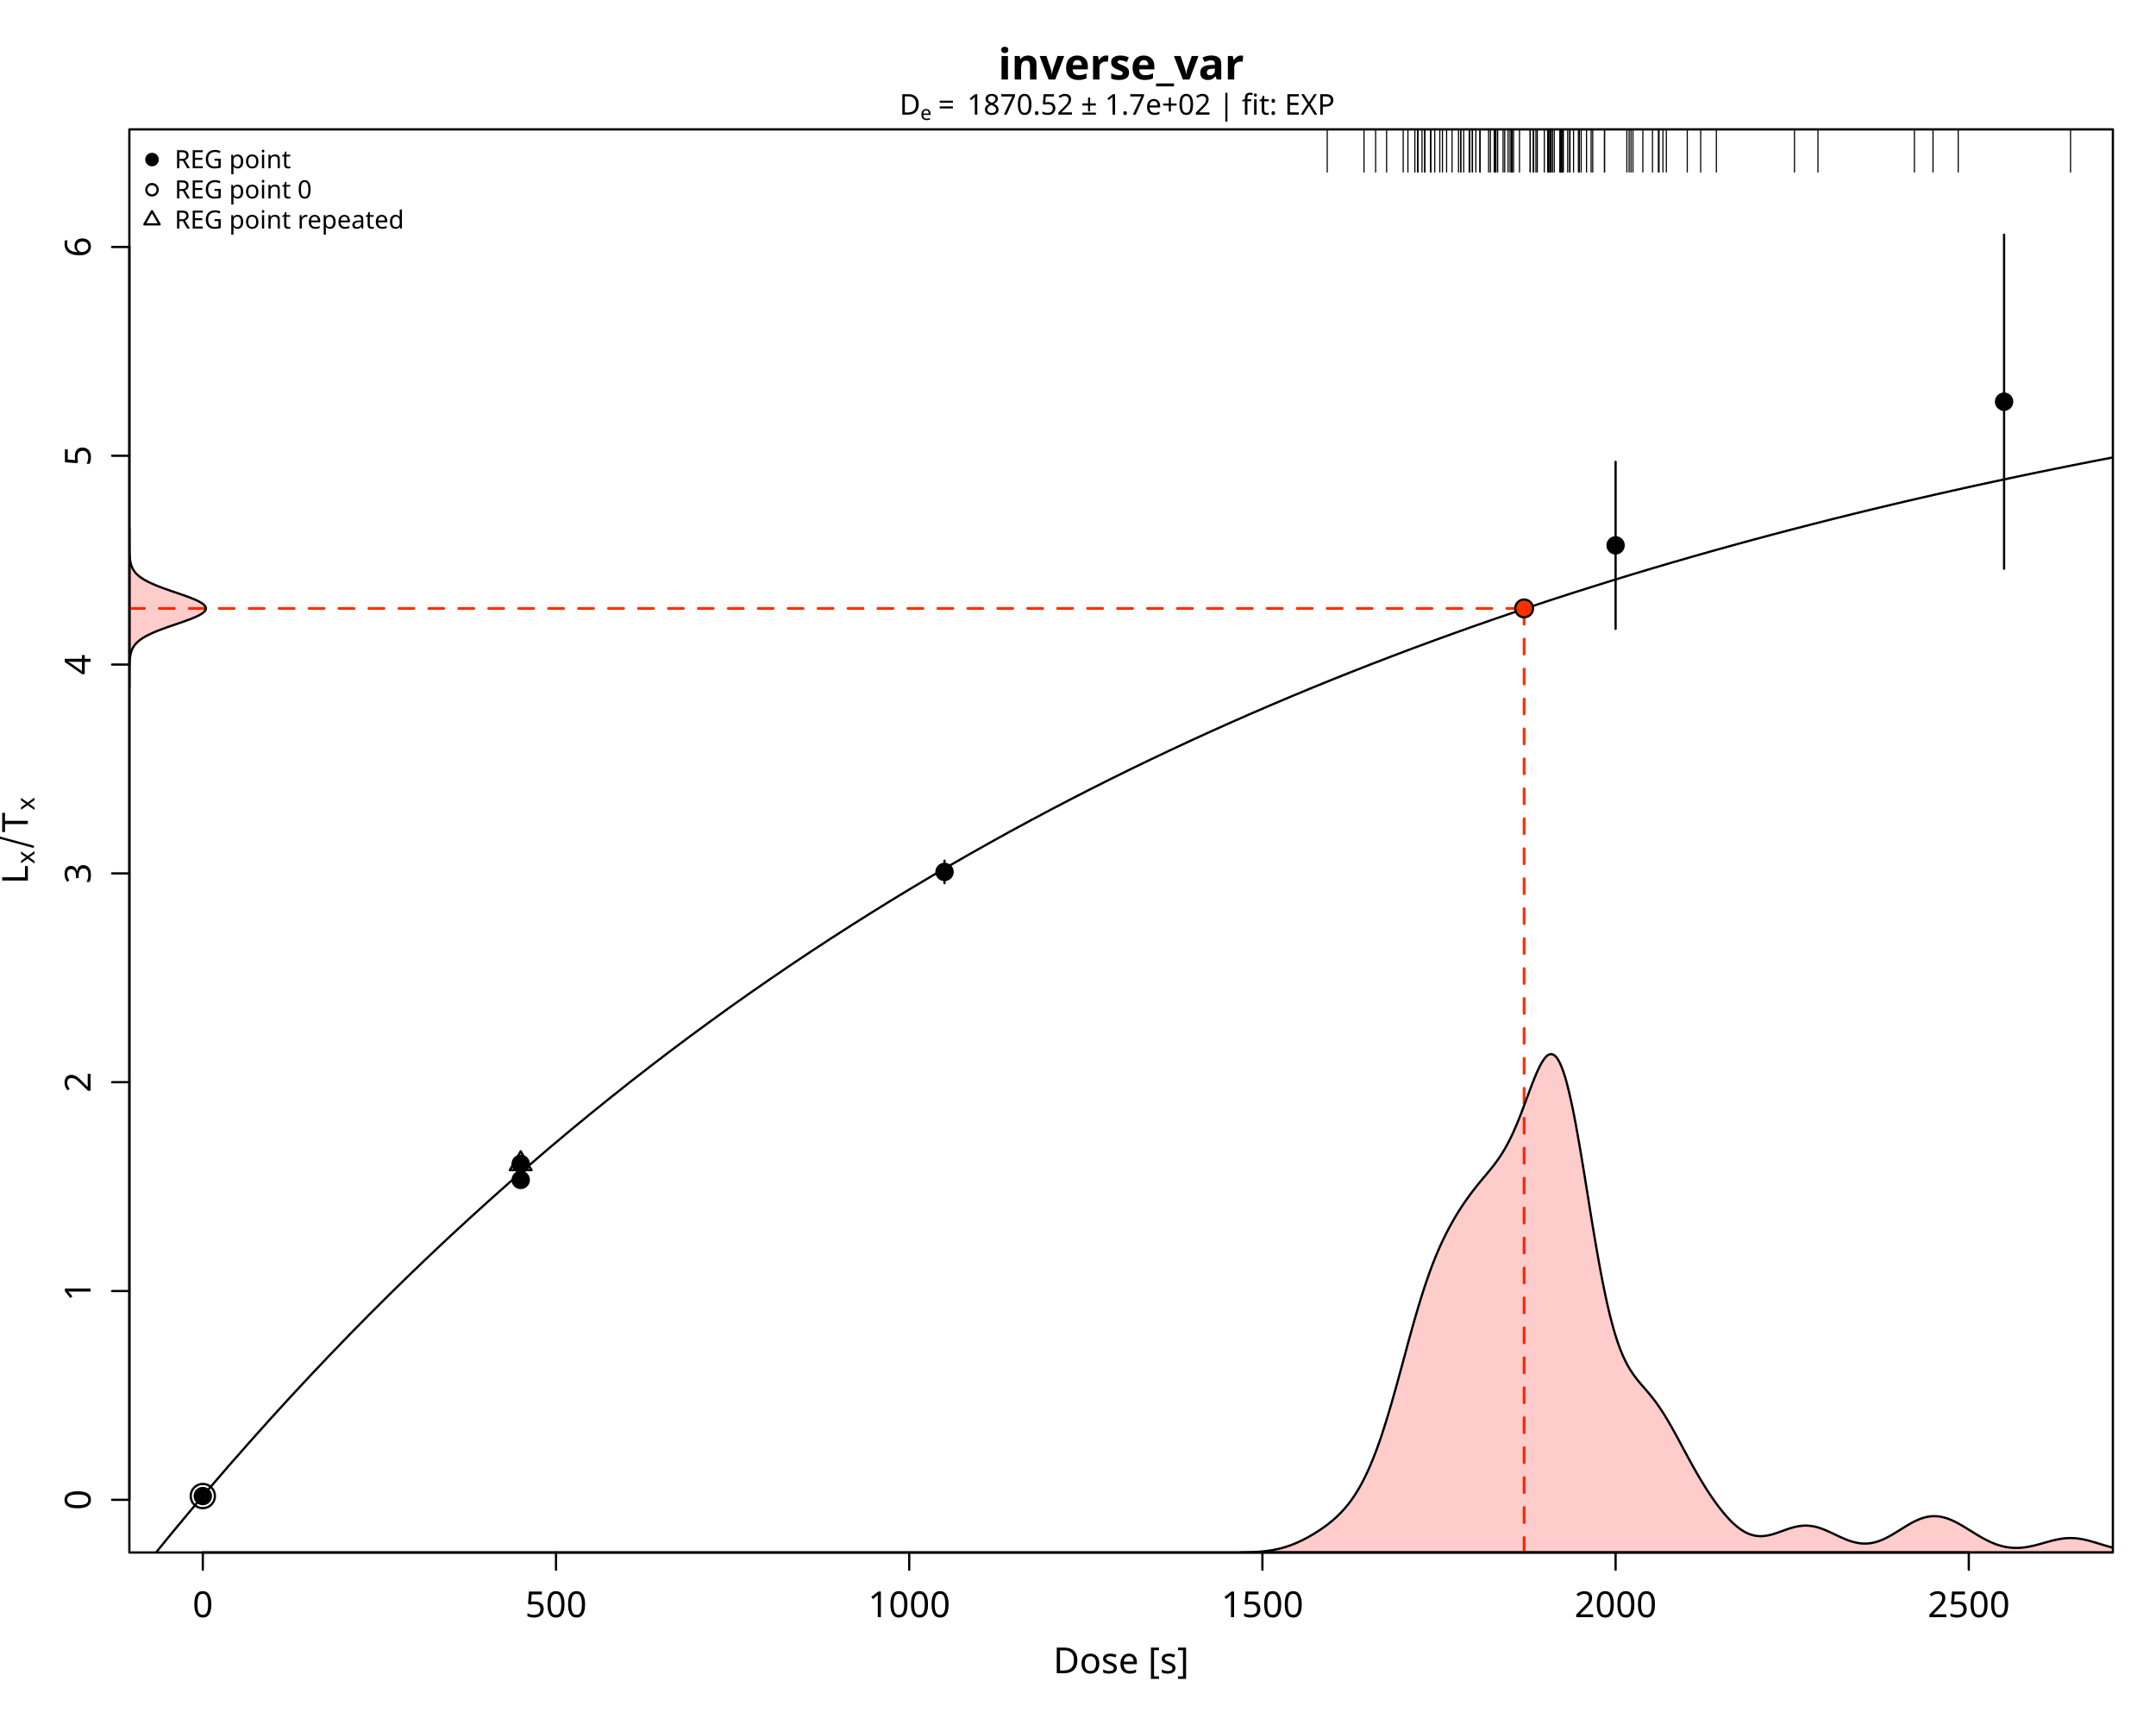
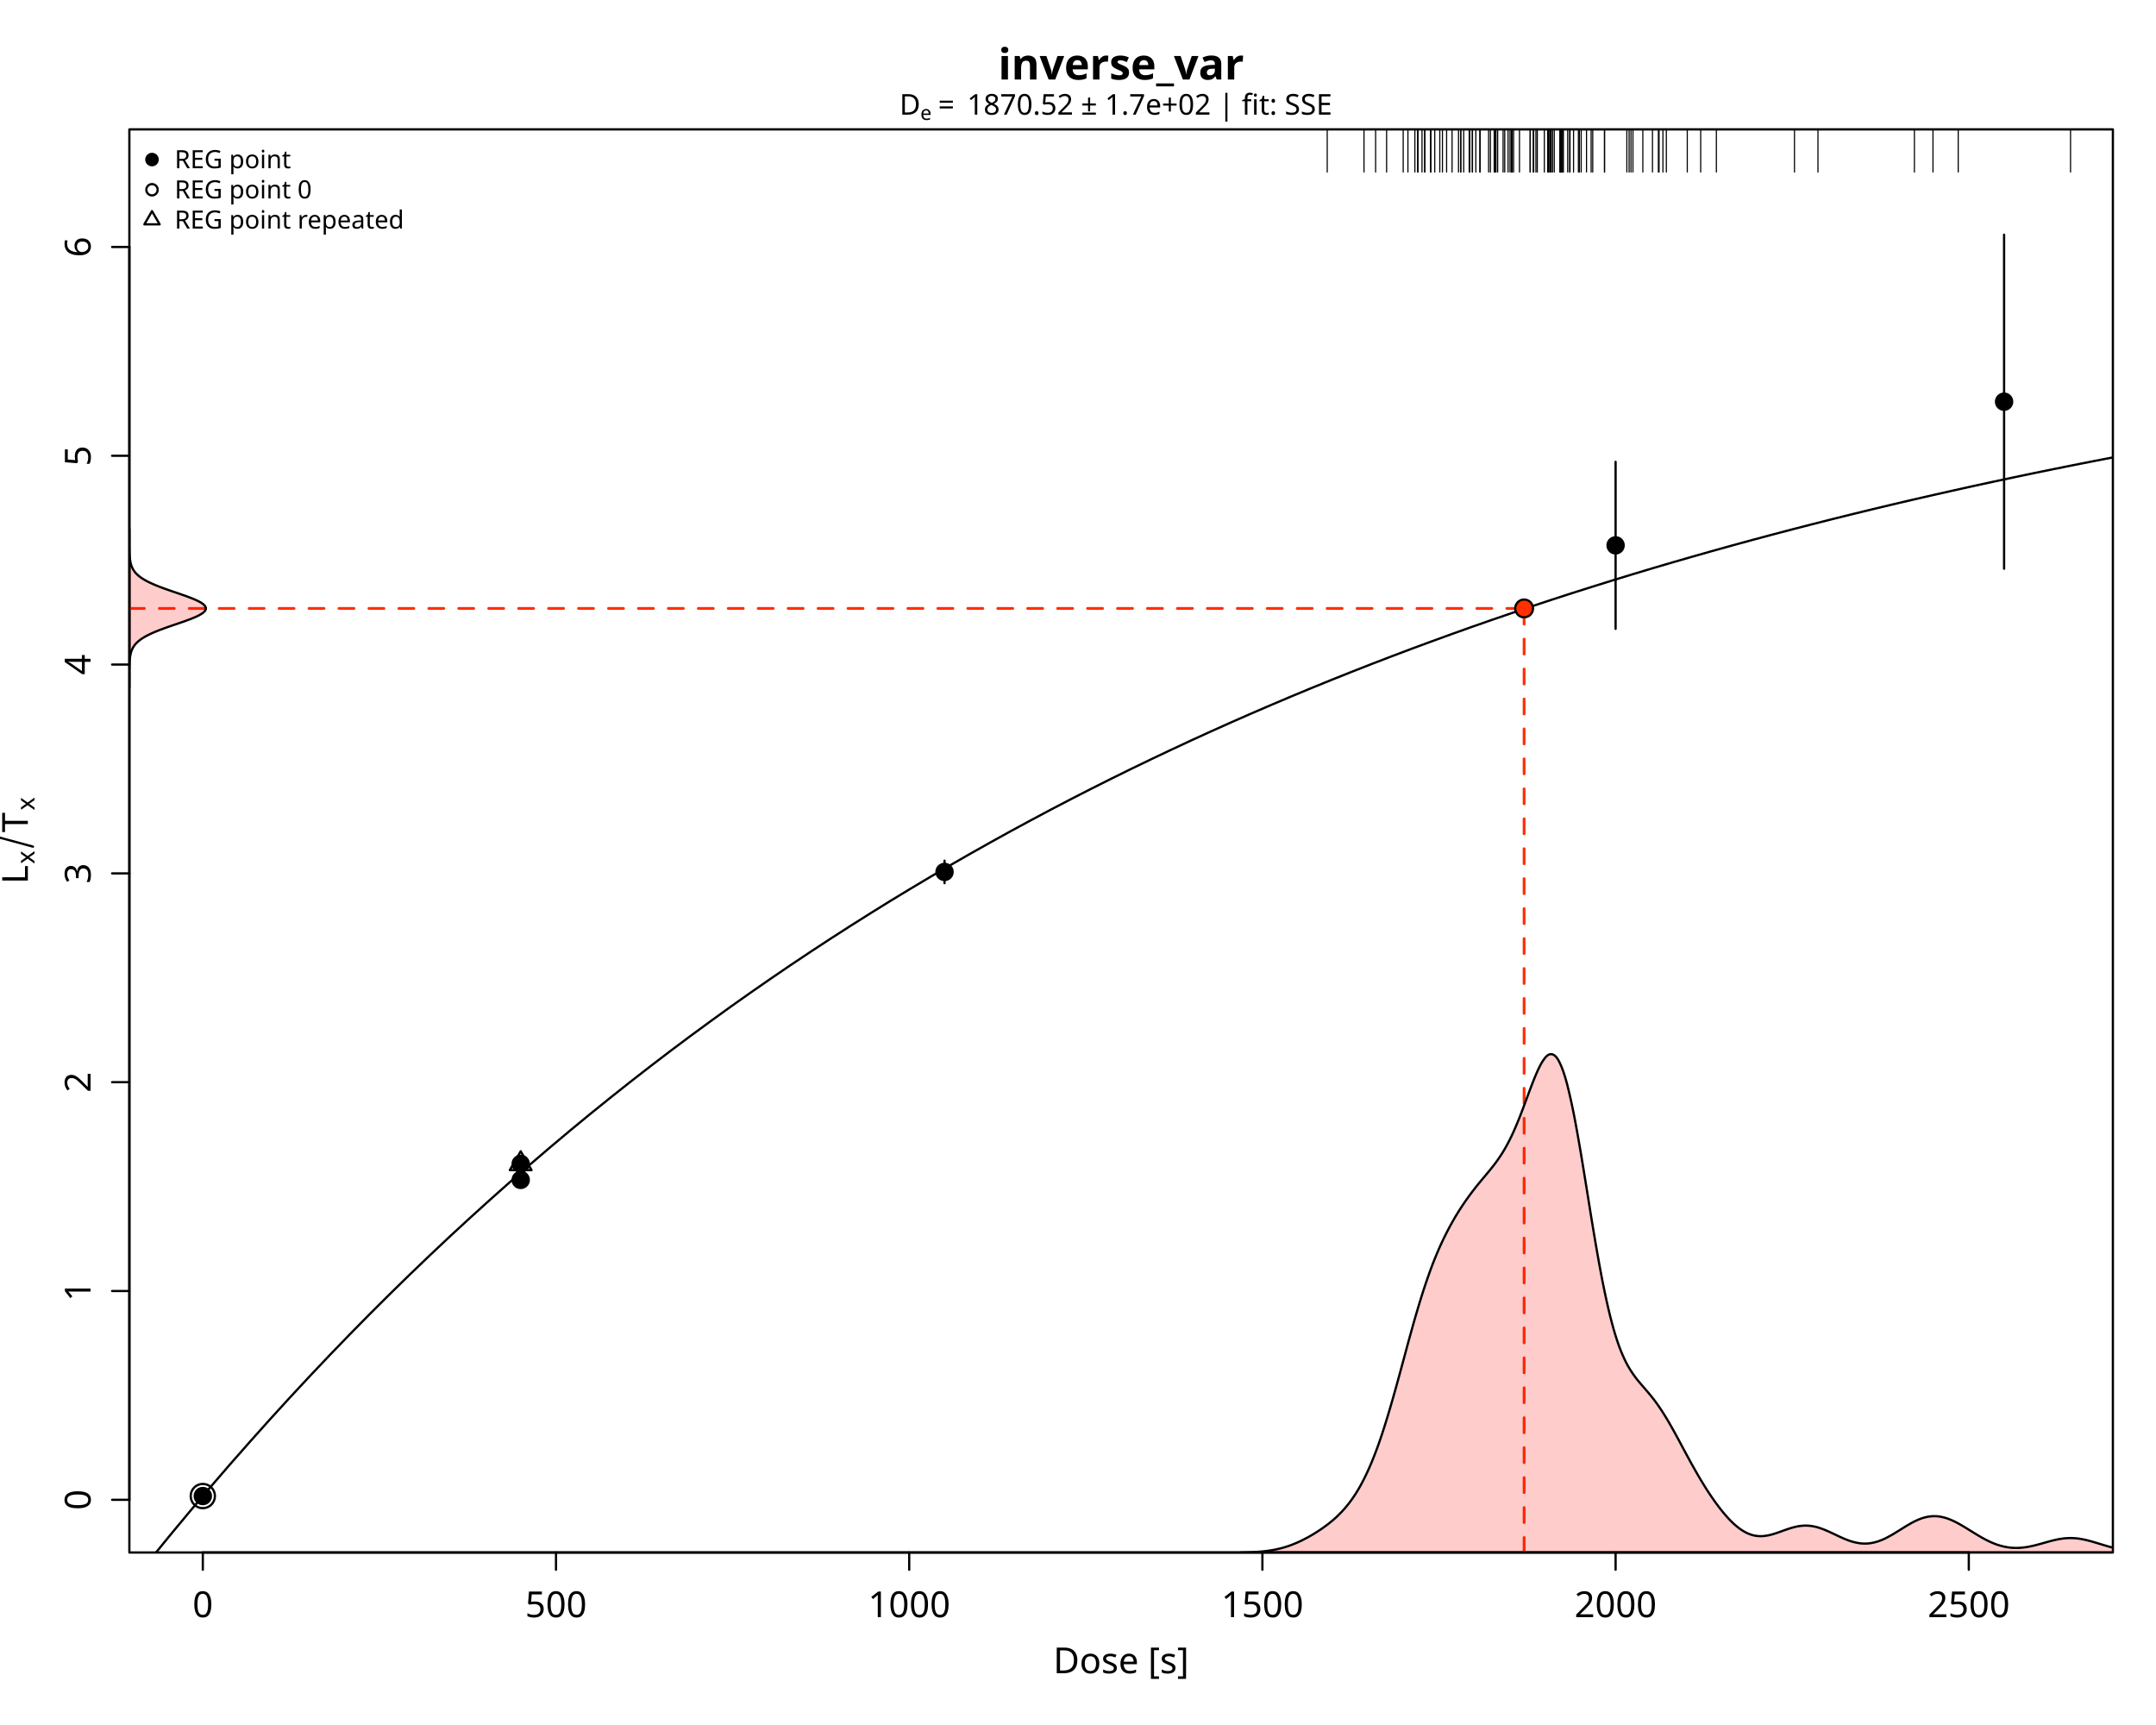
<svg xmlns="http://www.w3.org/2000/svg" class="svglite" data-engine-version="2.0" width="720.00pt" height="576.00pt" viewBox="0 0 720.00 576.00">
  <defs>
    <style type="text/css">
    .svglite line, .svglite polyline, .svglite polygon, .svglite path, .svglite rect, .svglite circle {
      fill: none;
      stroke: #000000;
      stroke-linecap: round;
      stroke-linejoin: round;
      stroke-miterlimit: 10.00;
    }
  </style>
  </defs>
  <rect width="100%" height="100%" style="stroke: none; fill: #FFFFFF;" />
  <defs>
    <clipPath id="cpMC4wMHw3MjAuMDB8MC4wMHw1NzYuMDA=">
      <rect x="0.00" y="0.00" width="720.00" height="576.00" />
    </clipPath>
  </defs>
  <g clip-path="url(#cpMC4wMHw3MjAuMDB8MC4wMHw1NzYuMDA=)">
</g>
  <defs>
    <clipPath id="cpNDMuMjB8NzA1LjYwfDQzLjIwfDUxOC40MA==">
      <rect x="43.20" y="43.20" width="662.40" height="475.20" />
    </clipPath>
  </defs>
  <g clip-path="url(#cpNDMuMjB8NzA1LjYwfDQzLjIwfDUxOC40MA==)">
    <circle cx="173.89" cy="393.99" r="2.70" style="stroke-width: 0.75; fill: #000000;" />
    <circle cx="315.43" cy="291.15" r="2.70" style="stroke-width: 0.75; fill: #000000;" />
    <circle cx="539.53" cy="182.10" r="2.70" style="stroke-width: 0.75; fill: #000000;" />
    <circle cx="669.27" cy="134.13" r="2.70" style="stroke-width: 0.75; fill: #000000;" />
    <circle cx="173.89" cy="388.62" r="2.70" style="stroke-width: 0.75; fill: #000000;" />
    <circle cx="67.73" cy="499.55" r="2.70" style="stroke-width: 0.75; fill: #000000;" />
  </g>
  <g clip-path="url(#cpMC4wMHw3MjAuMDB8MC4wMHw1NzYuMDA=)">
    <line x1="67.73" y1="518.40" x2="657.48" y2="518.40" style="stroke-width: 0.75;" />
    <line x1="67.73" y1="518.40" x2="67.73" y2="524.16" style="stroke-width: 0.75;" />
    <line x1="185.68" y1="518.40" x2="185.68" y2="524.16" style="stroke-width: 0.75;" />
    <line x1="303.63" y1="518.40" x2="303.63" y2="524.16" style="stroke-width: 0.75;" />
    <line x1="421.58" y1="518.40" x2="421.58" y2="524.16" style="stroke-width: 0.75;" />
    <line x1="539.53" y1="518.40" x2="539.53" y2="524.16" style="stroke-width: 0.75;" />
    <line x1="657.48" y1="518.40" x2="657.48" y2="524.16" style="stroke-width: 0.75;" />
    <text x="67.73" y="540.00" text-anchor="middle" style="font-size: 12.00px; font-family: sans;" textLength="6.67px" lengthAdjust="spacingAndGlyphs">0</text>
    <text x="185.68" y="540.00" text-anchor="middle" style="font-size: 12.00px; font-family: sans;" textLength="20.02px" lengthAdjust="spacingAndGlyphs">500</text>
    <text x="303.63" y="540.00" text-anchor="middle" style="font-size: 12.00px; font-family: sans;" textLength="26.70px" lengthAdjust="spacingAndGlyphs">1000</text>
    <text x="421.58" y="540.00" text-anchor="middle" style="font-size: 12.00px; font-family: sans;" textLength="26.70px" lengthAdjust="spacingAndGlyphs">1500</text>
    <text x="539.53" y="540.00" text-anchor="middle" style="font-size: 12.00px; font-family: sans;" textLength="26.70px" lengthAdjust="spacingAndGlyphs">2000</text>
    <text x="657.48" y="540.00" text-anchor="middle" style="font-size: 12.00px; font-family: sans;" textLength="26.70px" lengthAdjust="spacingAndGlyphs">2500</text>
    <line x1="43.20" y1="500.80" x2="43.20" y2="82.47" style="stroke-width: 0.75;" />
    <line x1="43.20" y1="500.80" x2="37.44" y2="500.80" style="stroke-width: 0.75;" />
    <line x1="43.20" y1="431.08" x2="37.44" y2="431.08" style="stroke-width: 0.75;" />
    <line x1="43.20" y1="361.36" x2="37.44" y2="361.36" style="stroke-width: 0.75;" />
    <line x1="43.20" y1="291.63" x2="37.44" y2="291.63" style="stroke-width: 0.75;" />
    <line x1="43.20" y1="221.91" x2="37.44" y2="221.91" style="stroke-width: 0.75;" />
    <line x1="43.20" y1="152.19" x2="37.44" y2="152.19" style="stroke-width: 0.75;" />
    <line x1="43.20" y1="82.47" x2="37.44" y2="82.47" style="stroke-width: 0.75;" />
    <text transform="translate(30.24,500.80) rotate(-90)" text-anchor="middle" style="font-size: 12.00px; font-family: sans;" textLength="6.67px" lengthAdjust="spacingAndGlyphs">0</text>
    <text transform="translate(30.24,431.08) rotate(-90)" text-anchor="middle" style="font-size: 12.00px; font-family: sans;" textLength="6.67px" lengthAdjust="spacingAndGlyphs">1</text>
    <text transform="translate(30.24,361.36) rotate(-90)" text-anchor="middle" style="font-size: 12.00px; font-family: sans;" textLength="6.67px" lengthAdjust="spacingAndGlyphs">2</text>
    <text transform="translate(30.24,291.63) rotate(-90)" text-anchor="middle" style="font-size: 12.00px; font-family: sans;" textLength="6.67px" lengthAdjust="spacingAndGlyphs">3</text>
    <text transform="translate(30.24,221.91) rotate(-90)" text-anchor="middle" style="font-size: 12.00px; font-family: sans;" textLength="6.67px" lengthAdjust="spacingAndGlyphs">4</text>
    <text transform="translate(30.24,152.19) rotate(-90)" text-anchor="middle" style="font-size: 12.00px; font-family: sans;" textLength="6.67px" lengthAdjust="spacingAndGlyphs">5</text>
    <text transform="translate(30.24,82.47) rotate(-90)" text-anchor="middle" style="font-size: 12.00px; font-family: sans;" textLength="6.67px" lengthAdjust="spacingAndGlyphs">6</text>
    <polygon points="43.20,518.40 705.60,518.40 705.60,43.20 43.20,43.20 " style="stroke-width: 0.75; fill: none;" />
    <text x="374.40" y="558.72" text-anchor="middle" style="font-size: 12.00px; font-family: sans;" textLength="44.03px" lengthAdjust="spacingAndGlyphs">Dose [s]</text>
    <text transform="translate(9.30,295.18) rotate(-90)" style="font-size: 12.00px; font-family: sans;" textLength="6.67px" lengthAdjust="spacingAndGlyphs">L</text>
    <text transform="translate(11.52,288.50) rotate(-90)" style="font-size: 8.40px; font-family: sans;" textLength="4.20px" lengthAdjust="spacingAndGlyphs">x</text>
    <polyline points="11.03,282.71 -0.69,279.54 " style="stroke-width: 0.75;" />
    <text transform="translate(9.30,277.96) rotate(-90)" style="font-size: 12.00px; font-family: sans;" textLength="7.33px" lengthAdjust="spacingAndGlyphs">T</text>
    <text transform="translate(11.52,270.63) rotate(-90)" style="font-size: 8.40px; font-family: sans;" textLength="4.20px" lengthAdjust="spacingAndGlyphs">x</text>
    <text x="374.40" y="26.56" text-anchor="middle" style="font-size: 14.40px; font-weight: bold; font-family: sans;" textLength="74.45px" lengthAdjust="spacingAndGlyphs">inverse_var</text>
  </g>
  <g clip-path="url(#cpNDMuMjB8NzA1LjYwfDQzLjIwfDUxOC40MA==)">
    <polyline points="43.20,529.49 49.89,521.12 56.58,512.90 63.27,504.84 67.73,499.54 69.96,496.92 76.65,489.16 83.35,481.55 90.04,474.07 96.73,466.74 103.42,459.55 110.11,452.49 116.80,445.57 123.49,438.77 130.18,432.11 136.87,425.57 143.56,419.15 150.25,412.85 156.95,406.68 163.64,400.62 170.33,394.67 177.02,388.84 183.71,383.11 190.40,377.49 197.09,371.98 203.78,366.58 210.47,361.27 217.16,356.07 223.85,350.96 230.55,345.95 237.24,341.04 243.93,336.21 250.62,331.48 257.31,326.84 264.00,322.28 270.69,317.81 277.38,313.43 284.07,309.13 290.76,304.91 297.45,300.76 304.15,296.70 310.84,292.71 317.53,288.80 324.22,284.96 330.91,281.20 337.60,277.50 344.29,273.88 350.98,270.32 357.67,266.83 364.36,263.41 371.05,260.05 377.75,256.75 384.44,253.52 391.13,250.35 397.82,247.23 404.51,244.18 411.20,241.18 417.89,238.24 424.58,235.36 431.27,232.53 437.96,229.75 444.65,227.03 451.35,224.35 458.04,221.73 464.73,219.16 471.42,216.63 478.11,214.16 484.80,211.73 491.49,209.34 498.18,207.00 504.87,204.71 511.56,202.45 518.25,200.24 524.95,198.07 531.64,195.95 538.33,193.86 545.02,191.81 551.71,189.80 558.40,187.83 565.09,185.90 571.78,184.00 578.47,182.14 585.16,180.31 591.85,178.52 598.55,176.76 605.24,175.04 611.93,173.34 618.62,171.68 625.31,170.05 632.00,168.45 638.69,166.88 645.38,165.35 652.07,163.84 658.76,162.35 665.45,160.90 672.15,159.47 678.84,158.07 685.53,156.70 692.22,155.35 698.91,154.03 705.60,152.74 " style="stroke-width: 0.75;" />
    <line x1="173.89" y1="396.01" x2="173.89" y2="391.96" style="stroke-width: 0.75;" />
    <line x1="315.43" y1="294.91" x2="315.43" y2="287.38" style="stroke-width: 0.75;" />
    <line x1="539.53" y1="209.99" x2="539.53" y2="154.21" style="stroke-width: 0.75;" />
    <line x1="669.27" y1="189.91" x2="669.27" y2="78.36" style="stroke-width: 0.75;" />
    <line x1="173.89" y1="390.64" x2="173.89" y2="386.60" style="stroke-width: 0.75;" />
    <line x1="67.73" y1="499.68" x2="67.73" y2="499.41" style="stroke-width: 0.75;" />
    <polygon points="173.89,384.42 177.52,390.72 170.25,390.72 " style="stroke-width: 0.75; fill: none;" />
    <polyline points="43.20,203.16 508.98,203.16 " style="stroke-width: 0.94; stroke: #FF3000; stroke-dasharray: 5.00,5.00;" />
    <polyline points="508.98,518.40 508.98,203.16 " style="stroke-width: 0.94; stroke: #FF3000; stroke-dasharray: 5.00,5.00;" />
    <circle cx="508.98" cy="203.16" r="2.97" style="stroke-width: 0.75; fill: #FF3000;" />
    <polygon points="414.25,518.40 414.85,518.39 415.45,518.38 416.05,518.36 416.64,518.34 417.24,518.32 417.84,518.30 418.44,518.27 419.04,518.24 419.64,518.20 420.24,518.16 420.84,518.11 421.44,518.06 422.04,518.00 422.64,517.93 423.24,517.86 423.84,517.77 424.43,517.68 425.03,517.58 425.63,517.47 426.23,517.35 426.83,517.21 427.43,517.07 428.03,516.92 428.63,516.75 429.23,516.57 429.83,516.38 430.43,516.18 431.03,515.97 431.62,515.74 432.22,515.50 432.82,515.25 433.42,514.99 434.02,514.71 434.62,514.43 435.22,514.13 435.82,513.82 436.42,513.51 437.02,513.18 437.62,512.84 438.22,512.49 438.82,512.13 439.41,511.76 440.01,511.38 440.61,510.99 441.21,510.59 441.81,510.17 442.41,509.74 443.01,509.30 443.61,508.84 444.21,508.36 444.81,507.87 445.41,507.36 446.01,506.82 446.61,506.27 447.20,505.68 447.80,505.08 448.40,504.44 449.00,503.77 449.60,503.06 450.20,502.33 450.80,501.55 451.40,500.74 452.00,499.87 452.60,498.97 453.20,498.01 453.80,497.01 454.40,495.96 454.99,494.85 455.59,493.68 456.19,492.46 456.79,491.18 457.39,489.84 457.99,488.43 458.59,486.96 459.19,485.43 459.79,483.84 460.39,482.19 460.99,480.46 461.59,478.68 462.18,476.84 462.78,474.95 463.38,473.00 463.98,471.00 464.58,468.95 465.18,466.87 465.78,464.75 466.38,462.60 466.98,460.42 467.58,458.22 468.18,456.01 468.78,453.80 469.38,451.58 469.97,449.38 470.57,447.19 471.17,445.02 471.77,442.87 472.37,440.75 472.97,438.69 473.57,436.66 474.17,434.67 474.77,432.73 475.37,430.85 475.97,429.03 476.57,427.27 477.17,425.56 477.76,423.90 478.36,422.31 478.96,420.78 479.56,419.30 480.16,417.87 480.76,416.49 481.36,415.17 481.96,413.90 482.56,412.67 483.16,411.48 483.76,410.32 484.36,409.21 484.96,408.13 485.55,407.09 486.15,406.07 486.75,405.09 487.35,404.13 487.95,403.20 488.55,402.29 489.15,401.41 489.75,400.55 490.35,399.71 490.95,398.89 491.55,398.09 492.15,397.31 492.75,396.54 493.34,395.79 493.94,395.06 494.54,394.33 495.14,393.61 495.74,392.90 496.34,392.18 496.94,391.46 497.54,390.73 498.14,389.99 498.74,389.23 499.34,388.45 499.94,387.63 500.53,386.78 501.13,385.89 501.73,384.96 502.33,383.97 502.93,382.93 503.53,381.82 504.13,380.67 504.73,379.45 505.33,378.16 505.93,376.81 506.53,375.40 507.13,373.94 507.73,372.43 508.32,370.88 508.92,369.29 509.52,367.68 510.12,366.06 510.72,364.45 511.32,362.86 511.92,361.31 512.52,359.81 513.12,358.38 513.72,357.04 514.32,355.83 514.92,354.75 515.52,353.83 516.11,353.06 516.71,352.46 517.31,352.11 517.91,351.98 518.51,352.07 519.11,352.39 519.71,352.94 520.31,353.80 520.91,354.93 521.51,356.29 522.11,357.90 522.71,359.76 523.31,361.91 523.90,364.29 524.50,366.88 525.10,369.66 525.70,372.63 526.30,375.80 526.90,379.12 527.50,382.55 528.10,386.08 528.70,389.70 529.30,393.39 529.90,397.10 530.50,400.82 531.09,404.53 531.69,408.21 532.29,411.82 532.89,415.36 533.49,418.81 534.09,422.16 534.69,425.40 535.29,428.48 535.89,431.42 536.49,434.22 537.09,436.88 537.69,439.38 538.29,441.69 538.88,443.85 539.48,445.87 540.08,447.74 540.68,449.47 541.28,451.03 541.88,452.47 542.48,453.80 543.08,455.02 543.68,456.14 544.28,457.15 544.88,458.09 545.48,458.97 546.08,459.80 546.67,460.57 547.27,461.31 547.87,462.02 548.47,462.72 549.07,463.41 549.67,464.11 550.27,464.81 550.87,465.52 551.47,466.26 552.07,467.01 552.67,467.80 553.27,468.61 553.87,469.46 554.46,470.33 555.06,471.24 555.66,472.18 556.26,473.15 556.86,474.15 557.46,475.17 558.06,476.21 558.66,477.28 559.26,478.36 559.86,479.46 560.46,480.56 561.06,481.68 561.65,482.79 562.25,483.91 562.85,485.03 563.45,486.14 564.05,487.24 564.65,488.34 565.25,489.42 565.85,490.48 566.45,491.54 567.05,492.58 567.65,493.60 568.25,494.60 568.85,495.58 569.44,496.54 570.04,497.49 570.64,498.41 571.24,499.31 571.84,500.19 572.44,501.05 573.04,501.89 573.64,502.70 574.24,503.49 574.84,504.25 575.44,504.99 576.04,505.71 576.64,506.39 577.23,507.05 577.83,507.68 578.43,508.28 579.03,508.84 579.63,509.37 580.23,509.87 580.83,510.33 581.43,510.76 582.03,511.15 582.63,511.50 583.23,511.81 583.83,512.09 584.43,512.32 585.02,512.52 585.62,512.68 586.22,512.80 586.82,512.88 587.42,512.93 588.02,512.95 588.62,512.93 589.22,512.87 589.82,512.79 590.42,512.69 591.02,512.56 591.62,512.41 592.21,512.24 592.81,512.05 593.41,511.85 594.01,511.65 594.61,511.43 595.21,511.22 595.81,511.00 596.41,510.79 597.01,510.58 597.61,510.38 598.21,510.20 598.81,510.03 599.41,509.87 600.00,509.74 600.60,509.62 601.20,509.54 601.80,509.47 602.40,509.43 603.00,509.41 603.60,509.43 604.20,509.47 604.80,509.54 605.40,509.63 606.00,509.75 606.60,509.89 607.20,510.06 607.79,510.25 608.39,510.46 608.99,510.68 609.59,510.93 610.19,511.18 610.79,511.45 611.39,511.72 611.99,512.00 612.59,512.29 613.19,512.57 613.79,512.86 614.39,513.14 614.99,513.41 615.58,513.67 616.18,513.93 616.78,514.16 617.38,514.39 617.98,514.60 618.58,514.78 619.18,514.94 619.78,515.08 620.38,515.20 620.98,515.30 621.58,515.37 622.18,515.41 622.78,515.42 623.37,515.41 623.97,515.37 624.57,515.30 625.17,515.20 625.77,515.07 626.37,514.92 626.97,514.75 627.57,514.54 628.17,514.31 628.77,514.07 629.37,513.80 629.97,513.50 630.56,513.19 631.16,512.87 631.76,512.53 632.36,512.18 632.96,511.81 633.56,511.44 634.16,511.07 634.76,510.70 635.36,510.32 635.96,509.95 636.56,509.58 637.16,509.22 637.76,508.88 638.35,508.54 638.95,508.22 639.55,507.92 640.15,507.64 640.75,507.38 641.35,507.14 641.95,506.93 642.55,506.75 643.15,506.60 643.75,506.47 644.35,506.37 644.95,506.31 645.55,506.27 646.14,506.27 646.74,506.29 647.34,506.34 647.94,506.43 648.54,506.55 649.14,506.69 649.74,506.86 650.34,507.05 650.94,507.27 651.54,507.51 652.14,507.78 652.74,508.06 653.34,508.36 653.93,508.68 654.53,509.01 655.13,509.35 655.73,509.71 656.33,510.07 656.93,510.43 657.53,510.81 658.13,511.18 658.73,511.55 659.33,511.92 659.93,512.29 660.53,512.65 661.12,513.00 661.72,513.35 662.32,513.68 662.92,514.01 663.52,514.31 664.12,514.61 664.72,514.89 665.32,515.15 665.92,515.40 666.52,515.63 667.12,515.84 667.72,516.03 668.32,516.20 668.91,516.35 669.51,516.48 670.11,516.60 670.71,516.69 671.31,516.77 671.91,516.82 672.51,516.85 673.11,516.87 673.71,516.87 674.31,516.85 674.91,516.81 675.51,516.75 676.11,516.68 676.70,516.60 677.30,516.50 677.90,516.38 678.50,516.26 679.10,516.12 679.70,515.98 680.30,515.82 680.90,515.66 681.50,515.50 682.10,515.33 682.70,515.16 683.30,514.99 683.90,514.82 684.49,514.66 685.09,514.50 685.69,514.35 686.29,514.21 686.89,514.08 687.49,513.96 688.09,513.86 688.69,513.77 689.29,513.69 689.89,513.64 690.49,513.60 691.09,513.58 691.68,513.58 692.28,513.59 692.88,513.63 693.48,513.68 694.08,513.75 694.68,513.84 695.28,513.94 695.88,514.06 696.48,514.19 697.08,514.33 697.68,514.49 698.28,514.65 698.88,514.82 699.47,515.00 700.07,515.17 700.67,515.36 701.27,515.54 701.87,515.72 702.47,515.90 703.07,516.08 703.67,516.26 704.27,516.43 704.87,516.59 705.47,516.75 706.07,516.90 706.67,517.04 707.26,517.17 707.86,517.30 708.46,517.41 709.06,517.52 709.66,517.63 710.26,517.72 710.86,517.80 711.46,517.88 712.06,517.95 712.66,518.01 713.26,518.07 713.86,518.12 714.46,518.17 715.05,518.21 715.65,518.24 716.25,518.27 716.85,518.30 717.45,518.32 718.05,518.34 718.65,518.36 719.25,518.38 719.85,518.39 720.45,518.40 720.45,518.40 414.25,518.40 " style="stroke-width: 0.75; fill: #FF0000; fill-opacity: 0.20;" />
    <polygon points="43.20,229.65 43.20,229.12 43.20,228.58 43.20,228.05 43.20,227.51 43.20,226.98 43.20,226.44 43.20,225.91 43.20,225.37 43.21,224.83 43.21,224.30 43.21,223.76 43.22,223.23 43.23,222.69 43.24,222.16 43.26,221.62 43.28,221.09 43.32,220.55 43.36,220.02 43.42,219.48 43.50,218.95 43.61,218.41 43.74,217.88 43.91,217.34 44.13,216.81 44.40,216.27 44.73,215.74 45.13,215.20 45.62,214.67 46.20,214.13 46.88,213.59 47.66,213.06 48.56,212.52 49.58,211.99 50.71,211.45 51.95,210.92 53.29,210.38 54.72,209.85 56.22,209.31 57.77,208.78 59.34,208.24 60.89,207.71 62.39,207.17 63.81,206.64 65.12,206.10 66.26,205.57 67.22,205.03 67.97,204.50 68.48,203.96 68.74,203.43 68.74,202.89 68.48,202.36 67.97,201.82 67.22,201.28 66.26,200.75 65.12,200.21 63.81,199.68 62.39,199.14 60.89,198.61 59.34,198.07 57.77,197.54 56.22,197.00 54.72,196.47 53.29,195.93 51.95,195.40 50.71,194.86 49.58,194.33 48.56,193.79 47.66,193.26 46.88,192.72 46.20,192.19 45.62,191.65 45.13,191.12 44.73,190.58 44.40,190.04 44.13,189.51 43.91,188.97 43.74,188.44 43.61,187.90 43.50,187.37 43.42,186.83 43.36,186.30 43.32,185.76 43.28,185.23 43.26,184.69 43.24,184.16 43.23,183.62 43.22,183.09 43.21,182.55 43.21,182.02 43.21,181.48 43.20,180.95 43.20,180.41 43.20,179.88 43.20,179.34 43.20,178.80 43.20,178.27 43.20,177.73 43.20,177.20 43.20,176.66 " style="stroke-width: 0.75; fill: #FF0000; fill-opacity: 0.20;" />
    <circle cx="67.73" cy="499.55" r="4.05" style="stroke-width: 0.75;" />
  </g>
  <g clip-path="url(#cpMC4wMHw3MjAuMDB8MC4wMHw1NzYuMDA=)">
    <line x1="443.23" y1="43.20" x2="443.23" y2="57.46" style="stroke-width: 0.38;" />
    <line x1="455.51" y1="43.20" x2="455.51" y2="57.46" style="stroke-width: 0.38;" />
    <line x1="459.39" y1="43.20" x2="459.39" y2="57.46" style="stroke-width: 0.38;" />
    <line x1="463.06" y1="43.20" x2="463.06" y2="57.46" style="stroke-width: 0.38;" />
    <line x1="468.60" y1="43.20" x2="468.60" y2="57.46" style="stroke-width: 0.38;" />
    <line x1="470.18" y1="43.20" x2="470.18" y2="57.46" style="stroke-width: 0.38;" />
    <line x1="472.50" y1="43.20" x2="472.50" y2="57.46" style="stroke-width: 0.38;" />
    <line x1="473.41" y1="43.20" x2="473.41" y2="57.46" style="stroke-width: 0.38;" />
    <line x1="473.56" y1="43.20" x2="473.56" y2="57.46" style="stroke-width: 0.38;" />
    <line x1="474.88" y1="43.20" x2="474.88" y2="57.46" style="stroke-width: 0.38;" />
    <line x1="475.76" y1="43.20" x2="475.76" y2="57.46" style="stroke-width: 0.38;" />
    <line x1="475.85" y1="43.20" x2="475.85" y2="57.46" style="stroke-width: 0.38;" />
    <line x1="477.73" y1="43.20" x2="477.73" y2="57.46" style="stroke-width: 0.38;" />
    <line x1="477.86" y1="43.20" x2="477.86" y2="57.46" style="stroke-width: 0.38;" />
    <line x1="479.14" y1="43.20" x2="479.14" y2="57.46" style="stroke-width: 0.38;" />
    <line x1="480.82" y1="43.20" x2="480.82" y2="57.46" style="stroke-width: 0.38;" />
    <line x1="481.71" y1="43.20" x2="481.71" y2="57.46" style="stroke-width: 0.38;" />
    <line x1="483.10" y1="43.20" x2="483.10" y2="57.46" style="stroke-width: 0.38;" />
    <line x1="484.92" y1="43.20" x2="484.92" y2="57.46" style="stroke-width: 0.38;" />
    <line x1="487.08" y1="43.20" x2="487.08" y2="57.46" style="stroke-width: 0.38;" />
    <line x1="487.82" y1="43.20" x2="487.82" y2="57.46" style="stroke-width: 0.38;" />
    <line x1="487.83" y1="43.20" x2="487.83" y2="57.46" style="stroke-width: 0.38;" />
    <line x1="488.81" y1="43.20" x2="488.81" y2="57.46" style="stroke-width: 0.38;" />
    <line x1="490.64" y1="43.20" x2="490.64" y2="57.46" style="stroke-width: 0.38;" />
    <line x1="490.84" y1="43.20" x2="490.84" y2="57.46" style="stroke-width: 0.38;" />
    <line x1="491.66" y1="43.20" x2="491.66" y2="57.46" style="stroke-width: 0.38;" />
    <line x1="491.74" y1="43.20" x2="491.74" y2="57.46" style="stroke-width: 0.38;" />
    <line x1="492.86" y1="43.20" x2="492.86" y2="57.46" style="stroke-width: 0.38;" />
    <line x1="494.19" y1="43.20" x2="494.19" y2="57.46" style="stroke-width: 0.38;" />
    <line x1="494.30" y1="43.20" x2="494.30" y2="57.46" style="stroke-width: 0.38;" />
    <line x1="497.12" y1="43.20" x2="497.12" y2="57.46" style="stroke-width: 0.38;" />
    <line x1="497.73" y1="43.20" x2="497.73" y2="57.46" style="stroke-width: 0.38;" />
    <line x1="498.99" y1="43.20" x2="498.99" y2="57.46" style="stroke-width: 0.38;" />
    <line x1="499.17" y1="43.20" x2="499.17" y2="57.46" style="stroke-width: 0.38;" />
    <line x1="499.59" y1="43.20" x2="499.59" y2="57.46" style="stroke-width: 0.38;" />
    <line x1="500.15" y1="43.20" x2="500.15" y2="57.46" style="stroke-width: 0.38;" />
    <line x1="501.96" y1="43.20" x2="501.96" y2="57.46" style="stroke-width: 0.38;" />
    <line x1="502.51" y1="43.20" x2="502.51" y2="57.46" style="stroke-width: 0.38;" />
    <line x1="503.62" y1="43.20" x2="503.62" y2="57.46" style="stroke-width: 0.38;" />
    <line x1="504.28" y1="43.20" x2="504.28" y2="57.46" style="stroke-width: 0.38;" />
    <line x1="504.74" y1="43.20" x2="504.74" y2="57.46" style="stroke-width: 0.38;" />
    <line x1="505.02" y1="43.20" x2="505.02" y2="57.46" style="stroke-width: 0.38;" />
    <line x1="505.46" y1="43.20" x2="505.46" y2="57.46" style="stroke-width: 0.38;" />
    <line x1="507.43" y1="43.20" x2="507.43" y2="57.46" style="stroke-width: 0.38;" />
    <line x1="511.00" y1="43.20" x2="511.00" y2="57.46" style="stroke-width: 0.38;" />
    <line x1="511.02" y1="43.20" x2="511.02" y2="57.46" style="stroke-width: 0.38;" />
    <line x1="512.02" y1="43.20" x2="512.02" y2="57.46" style="stroke-width: 0.38;" />
    <line x1="512.18" y1="43.20" x2="512.18" y2="57.46" style="stroke-width: 0.38;" />
    <line x1="512.92" y1="43.20" x2="512.92" y2="57.46" style="stroke-width: 0.38;" />
    <line x1="513.38" y1="43.20" x2="513.38" y2="57.46" style="stroke-width: 0.38;" />
    <line x1="515.73" y1="43.20" x2="515.73" y2="57.46" style="stroke-width: 0.38;" />
    <line x1="516.85" y1="43.20" x2="516.85" y2="57.46" style="stroke-width: 0.38;" />
    <line x1="517.08" y1="43.20" x2="517.08" y2="57.46" style="stroke-width: 0.38;" />
    <line x1="517.23" y1="43.20" x2="517.23" y2="57.46" style="stroke-width: 0.38;" />
    <line x1="517.60" y1="43.20" x2="517.60" y2="57.46" style="stroke-width: 0.38;" />
    <line x1="517.71" y1="43.20" x2="517.71" y2="57.46" style="stroke-width: 0.38;" />
    <line x1="518.03" y1="43.20" x2="518.03" y2="57.46" style="stroke-width: 0.38;" />
    <line x1="518.48" y1="43.20" x2="518.48" y2="57.46" style="stroke-width: 0.38;" />
    <line x1="519.05" y1="43.20" x2="519.05" y2="57.46" style="stroke-width: 0.38;" />
    <line x1="520.98" y1="43.20" x2="520.98" y2="57.46" style="stroke-width: 0.38;" />
    <line x1="521.00" y1="43.20" x2="521.00" y2="57.46" style="stroke-width: 0.38;" />
    <line x1="521.01" y1="43.20" x2="521.01" y2="57.46" style="stroke-width: 0.38;" />
    <line x1="521.19" y1="43.20" x2="521.19" y2="57.46" style="stroke-width: 0.38;" />
    <line x1="521.42" y1="43.20" x2="521.42" y2="57.46" style="stroke-width: 0.38;" />
    <line x1="521.52" y1="43.20" x2="521.52" y2="57.46" style="stroke-width: 0.38;" />
    <line x1="521.90" y1="43.20" x2="521.90" y2="57.46" style="stroke-width: 0.38;" />
    <line x1="521.91" y1="43.20" x2="521.91" y2="57.46" style="stroke-width: 0.38;" />
    <line x1="521.99" y1="43.20" x2="521.99" y2="57.46" style="stroke-width: 0.38;" />
    <line x1="522.07" y1="43.20" x2="522.07" y2="57.46" style="stroke-width: 0.38;" />
    <line x1="523.53" y1="43.20" x2="523.53" y2="57.46" style="stroke-width: 0.38;" />
    <line x1="524.18" y1="43.20" x2="524.18" y2="57.46" style="stroke-width: 0.38;" />
    <line x1="524.31" y1="43.20" x2="524.31" y2="57.46" style="stroke-width: 0.38;" />
    <line x1="525.49" y1="43.20" x2="525.49" y2="57.46" style="stroke-width: 0.38;" />
    <line x1="527.11" y1="43.20" x2="527.11" y2="57.46" style="stroke-width: 0.38;" />
    <line x1="527.44" y1="43.20" x2="527.44" y2="57.46" style="stroke-width: 0.38;" />
    <line x1="528.04" y1="43.20" x2="528.04" y2="57.46" style="stroke-width: 0.38;" />
    <line x1="529.82" y1="43.20" x2="529.82" y2="57.46" style="stroke-width: 0.38;" />
    <line x1="531.36" y1="43.20" x2="531.36" y2="57.46" style="stroke-width: 0.38;" />
    <line x1="531.90" y1="43.20" x2="531.90" y2="57.46" style="stroke-width: 0.38;" />
    <line x1="535.81" y1="43.20" x2="535.81" y2="57.46" style="stroke-width: 0.38;" />
    <line x1="535.85" y1="43.20" x2="535.85" y2="57.46" style="stroke-width: 0.38;" />
    <line x1="543.29" y1="43.20" x2="543.29" y2="57.46" style="stroke-width: 0.38;" />
    <line x1="544.04" y1="43.20" x2="544.04" y2="57.46" style="stroke-width: 0.38;" />
    <line x1="544.67" y1="43.20" x2="544.67" y2="57.46" style="stroke-width: 0.38;" />
    <line x1="545.33" y1="43.20" x2="545.33" y2="57.46" style="stroke-width: 0.38;" />
    <line x1="548.63" y1="43.20" x2="548.63" y2="57.46" style="stroke-width: 0.38;" />
    <line x1="551.85" y1="43.20" x2="551.85" y2="57.46" style="stroke-width: 0.38;" />
    <line x1="553.82" y1="43.20" x2="553.82" y2="57.46" style="stroke-width: 0.38;" />
    <line x1="554.05" y1="43.20" x2="554.05" y2="57.46" style="stroke-width: 0.38;" />
    <line x1="555.34" y1="43.20" x2="555.34" y2="57.46" style="stroke-width: 0.38;" />
    <line x1="556.48" y1="43.20" x2="556.48" y2="57.46" style="stroke-width: 0.38;" />
    <line x1="563.47" y1="43.20" x2="563.47" y2="57.46" style="stroke-width: 0.38;" />
    <line x1="567.95" y1="43.20" x2="567.95" y2="57.46" style="stroke-width: 0.38;" />
    <line x1="573.19" y1="43.20" x2="573.19" y2="57.46" style="stroke-width: 0.38;" />
    <line x1="599.27" y1="43.20" x2="599.27" y2="57.46" style="stroke-width: 0.38;" />
    <line x1="607.11" y1="43.20" x2="607.11" y2="57.46" style="stroke-width: 0.38;" />
    <line x1="639.32" y1="43.20" x2="639.32" y2="57.46" style="stroke-width: 0.38;" />
    <line x1="645.52" y1="43.20" x2="645.52" y2="57.46" style="stroke-width: 0.38;" />
    <line x1="653.95" y1="43.20" x2="653.95" y2="57.46" style="stroke-width: 0.38;" />
    <line x1="691.46" y1="43.20" x2="691.46" y2="57.46" style="stroke-width: 0.38;" />
    <text x="300.39" y="38.29" style="font-size: 9.60px; font-family: sans;" textLength="6.94px" lengthAdjust="spacingAndGlyphs">D</text>
    <text x="307.32" y="40.06" style="font-size: 6.72px; font-family: sans;" textLength="3.74px" lengthAdjust="spacingAndGlyphs">e</text>
    <text x="313.28" y="38.29" style="font-size: 9.60px; font-family: sans;" textLength="7.45px" lengthAdjust="spacingAndGlyphs">=</text>
-     <text x="322.96" y="38.29" style="font-size: 9.60px; font-family: sans;" textLength="125.46px" lengthAdjust="spacingAndGlyphs">1870.52 ± 1.7e+02  |  fit: EXP</text>
+     <text x="322.96" y="38.29" style="font-size: 9.60px; font-family: sans;" textLength="125.46px" lengthAdjust="spacingAndGlyphs">1870.52 ± 1.7e+02  |  fit: SSE</text>
  </g>
  <g clip-path="url(#cpNDMuMjB8NzA1LjYwfDQzLjIwfDUxOC40MA==)">
    <circle cx="50.76" cy="53.28" r="1.89" style="stroke-width: 0.75; fill: #000000;" />
    <circle cx="50.76" cy="63.36" r="1.89" style="stroke-width: 0.75;" />
    <polygon points="50.76,70.50 53.31,74.91 48.21,74.91 " style="stroke-width: 0.75; fill: none;" />
    <text x="58.32" y="56.17" style="font-size: 8.40px; font-family: sans;" textLength="38.76px" lengthAdjust="spacingAndGlyphs">REG point</text>
    <text x="58.32" y="66.25" style="font-size: 8.40px; font-family: sans;" textLength="45.76px" lengthAdjust="spacingAndGlyphs">REG point 0</text>
    <text x="58.32" y="76.33" style="font-size: 8.40px; font-family: sans;" textLength="74.25px" lengthAdjust="spacingAndGlyphs">REG point repeated</text>
  </g>
</svg>
